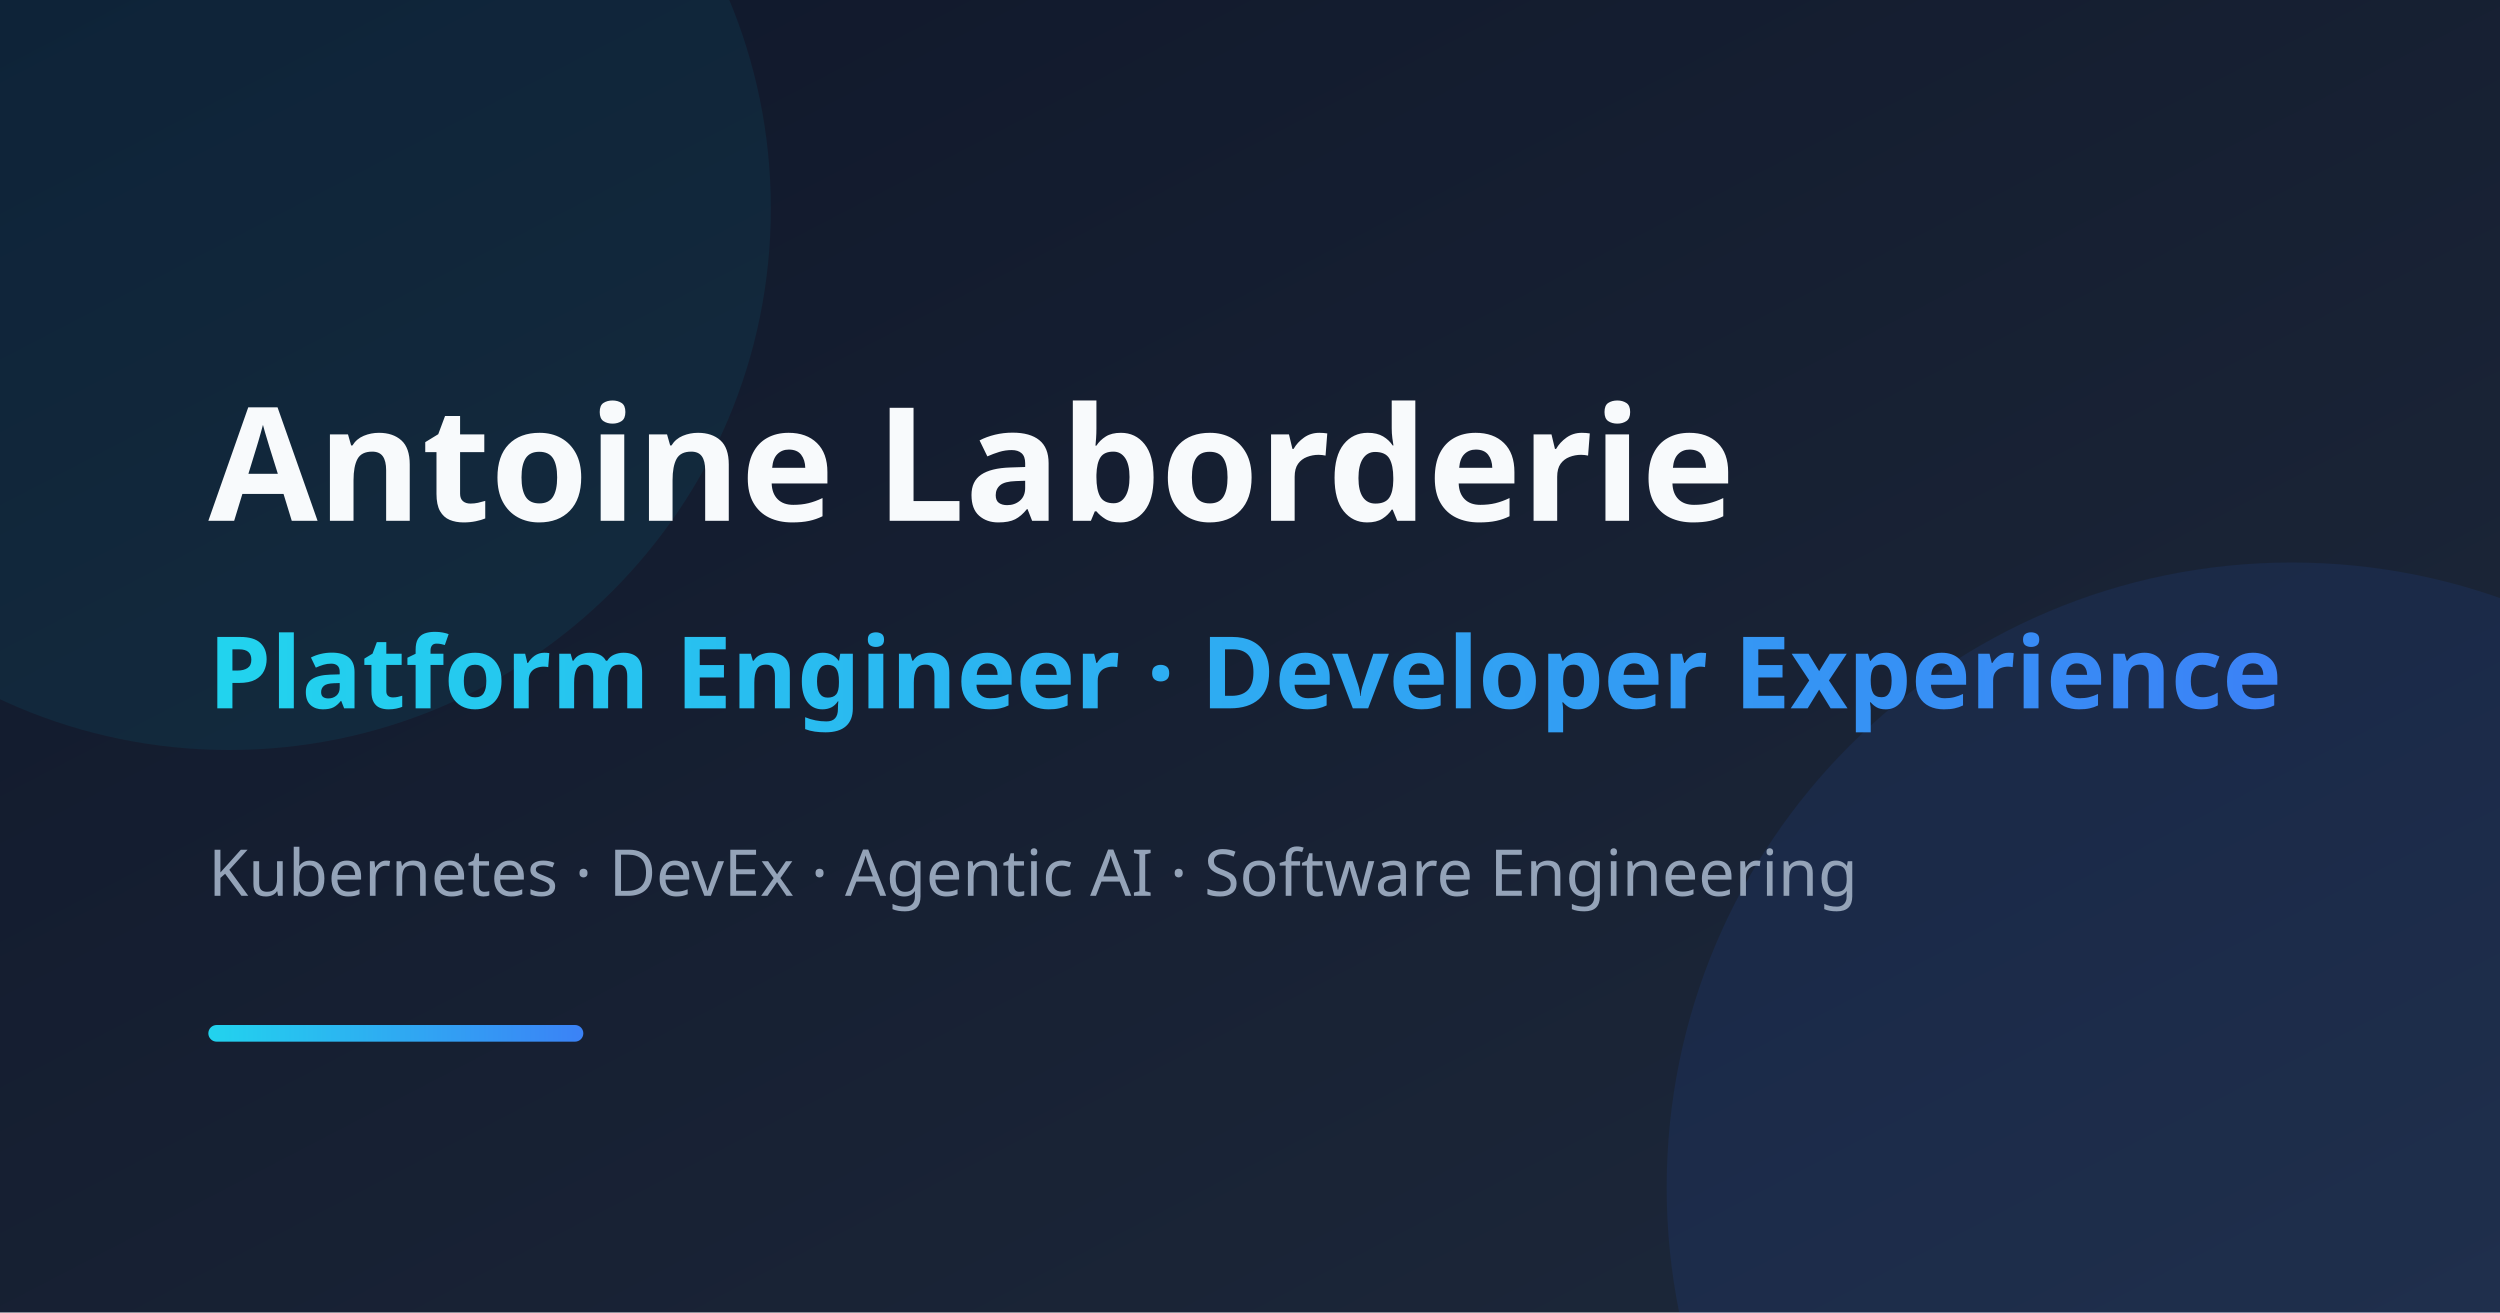
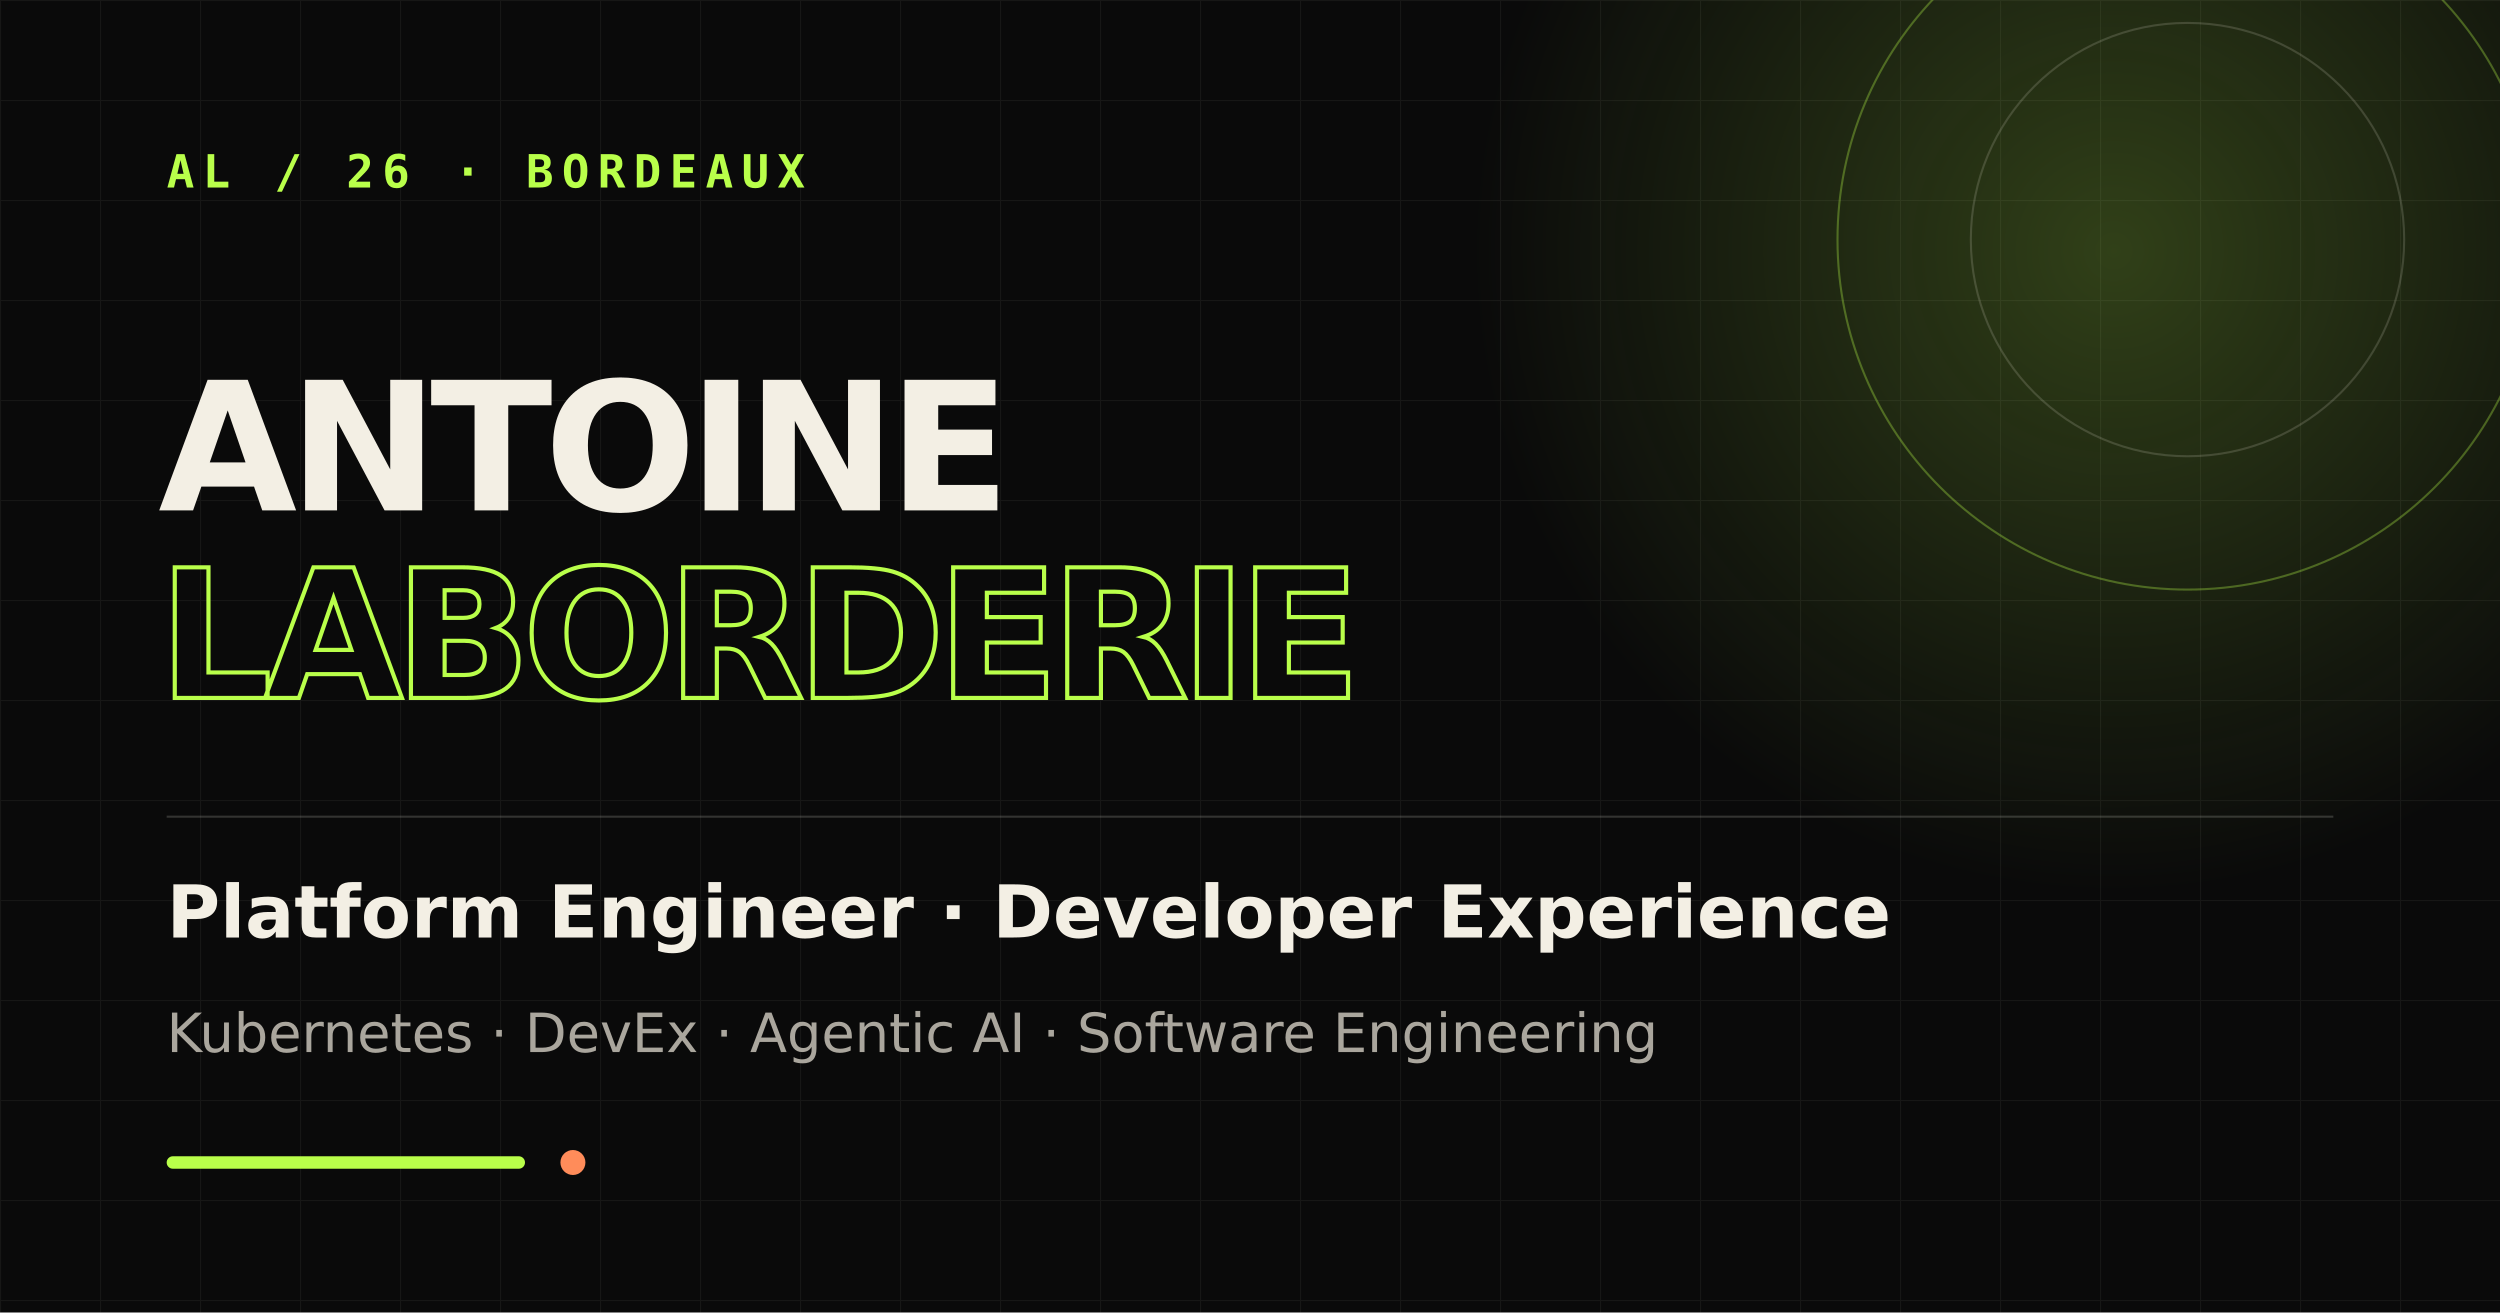
<svg xmlns="http://www.w3.org/2000/svg" width="1200" height="630" viewBox="0 0 1200 630">
  <defs>
-     <linearGradient id="g" x1="0" y1="0" x2="1" y2="1">
-       <stop stop-color="#0f172a" />
-       <stop offset="1" stop-color="#1e293b" />
-     </linearGradient>
-     <linearGradient id="a">
-       <stop stop-color="#22d3ee" />
-       <stop offset="1" stop-color="#3b82f6" />
-     </linearGradient>
+     <radialGradient id="signal" cx="50%" cy="50%" r="50%">
+       <stop offset="0" stop-color="#b9ff4a" stop-opacity="0.22" />
+       <stop offset="1" stop-color="#b9ff4a" stop-opacity="0" />
+     </radialGradient>
+     <pattern id="grid" width="48" height="48" patternUnits="userSpaceOnUse">
+       <path d="M 48 0 L 0 0 0 48" fill="none" stroke="#f3efe4" stroke-opacity="0.06" />
+     </pattern>
  </defs>
-   <rect width="1200" height="630" fill="url(#g)" />
-   <circle cx="110" cy="100" r="260" fill="#06b6d4" opacity=".08" />
-   <circle cx="1100" cy="570" r="300" fill="#2563eb" opacity=".1" />
-   <text x="100" y="250" fill="#f8fafc" font-family="sans-serif" font-size="76" font-weight="700">Antoine Laborderie</text>
-   <text x="100" y="340" fill="url(#a)" font-family="sans-serif" font-size="48" font-weight="600">Platform Engineer · Developer Experience</text>
-   <text x="100" y="430" fill="#94a3b8" font-family="sans-serif" font-size="31">Kubernetes · DevEx · Agentic AI · Software Engineering</text>
-   <rect x="100" y="492" width="180" height="8" rx="4" fill="url(#a)" />
+   <rect width="1200" height="630" fill="#0a0a0a" />
+   <rect width="1200" height="630" fill="url(#grid)" />
+   <circle cx="1015" cy="120" r="310" fill="url(#signal)" />
+   <circle cx="1050" cy="115" r="168" fill="none" stroke="#b9ff4a" stroke-opacity="0.32" />
+   <circle cx="1050" cy="115" r="104" fill="none" stroke="#f3efe4" stroke-opacity="0.16" />
+   <text x="80" y="90" fill="#b9ff4a" font-family="monospace" font-size="22" font-weight="700" letter-spacing="4">AL / 26 · BORDEAUX</text>
+   <text x="76" y="245" fill="#f3efe4" font-family="DejaVu Sans, sans-serif" font-size="86" font-weight="800" letter-spacing="-4">ANTOINE</text>
+   <text x="76" y="335" fill="none" stroke="#b9ff4a" stroke-width="2" font-family="DejaVu Sans, sans-serif" font-size="86" font-weight="800" letter-spacing="-4">LABORDERIE</text>
+   <line x1="80" y1="392" x2="1120" y2="392" stroke="#f3efe4" stroke-opacity="0.18" />
+   <text x="80" y="450" fill="#f3efe4" font-family="DejaVu Sans, sans-serif" font-size="35" font-weight="700">Platform Engineer · Developer Experience</text>
+   <text x="80" y="505" fill="#aaa69d" font-family="DejaVu Sans, sans-serif" font-size="26">Kubernetes · DevEx · Agentic AI · Software Engineering</text>
+   <rect x="80" y="555" width="172" height="6" rx="3" fill="#b9ff4a" />
+   <circle cx="275" cy="558" r="6" fill="#ff8c5a" />
</svg>
